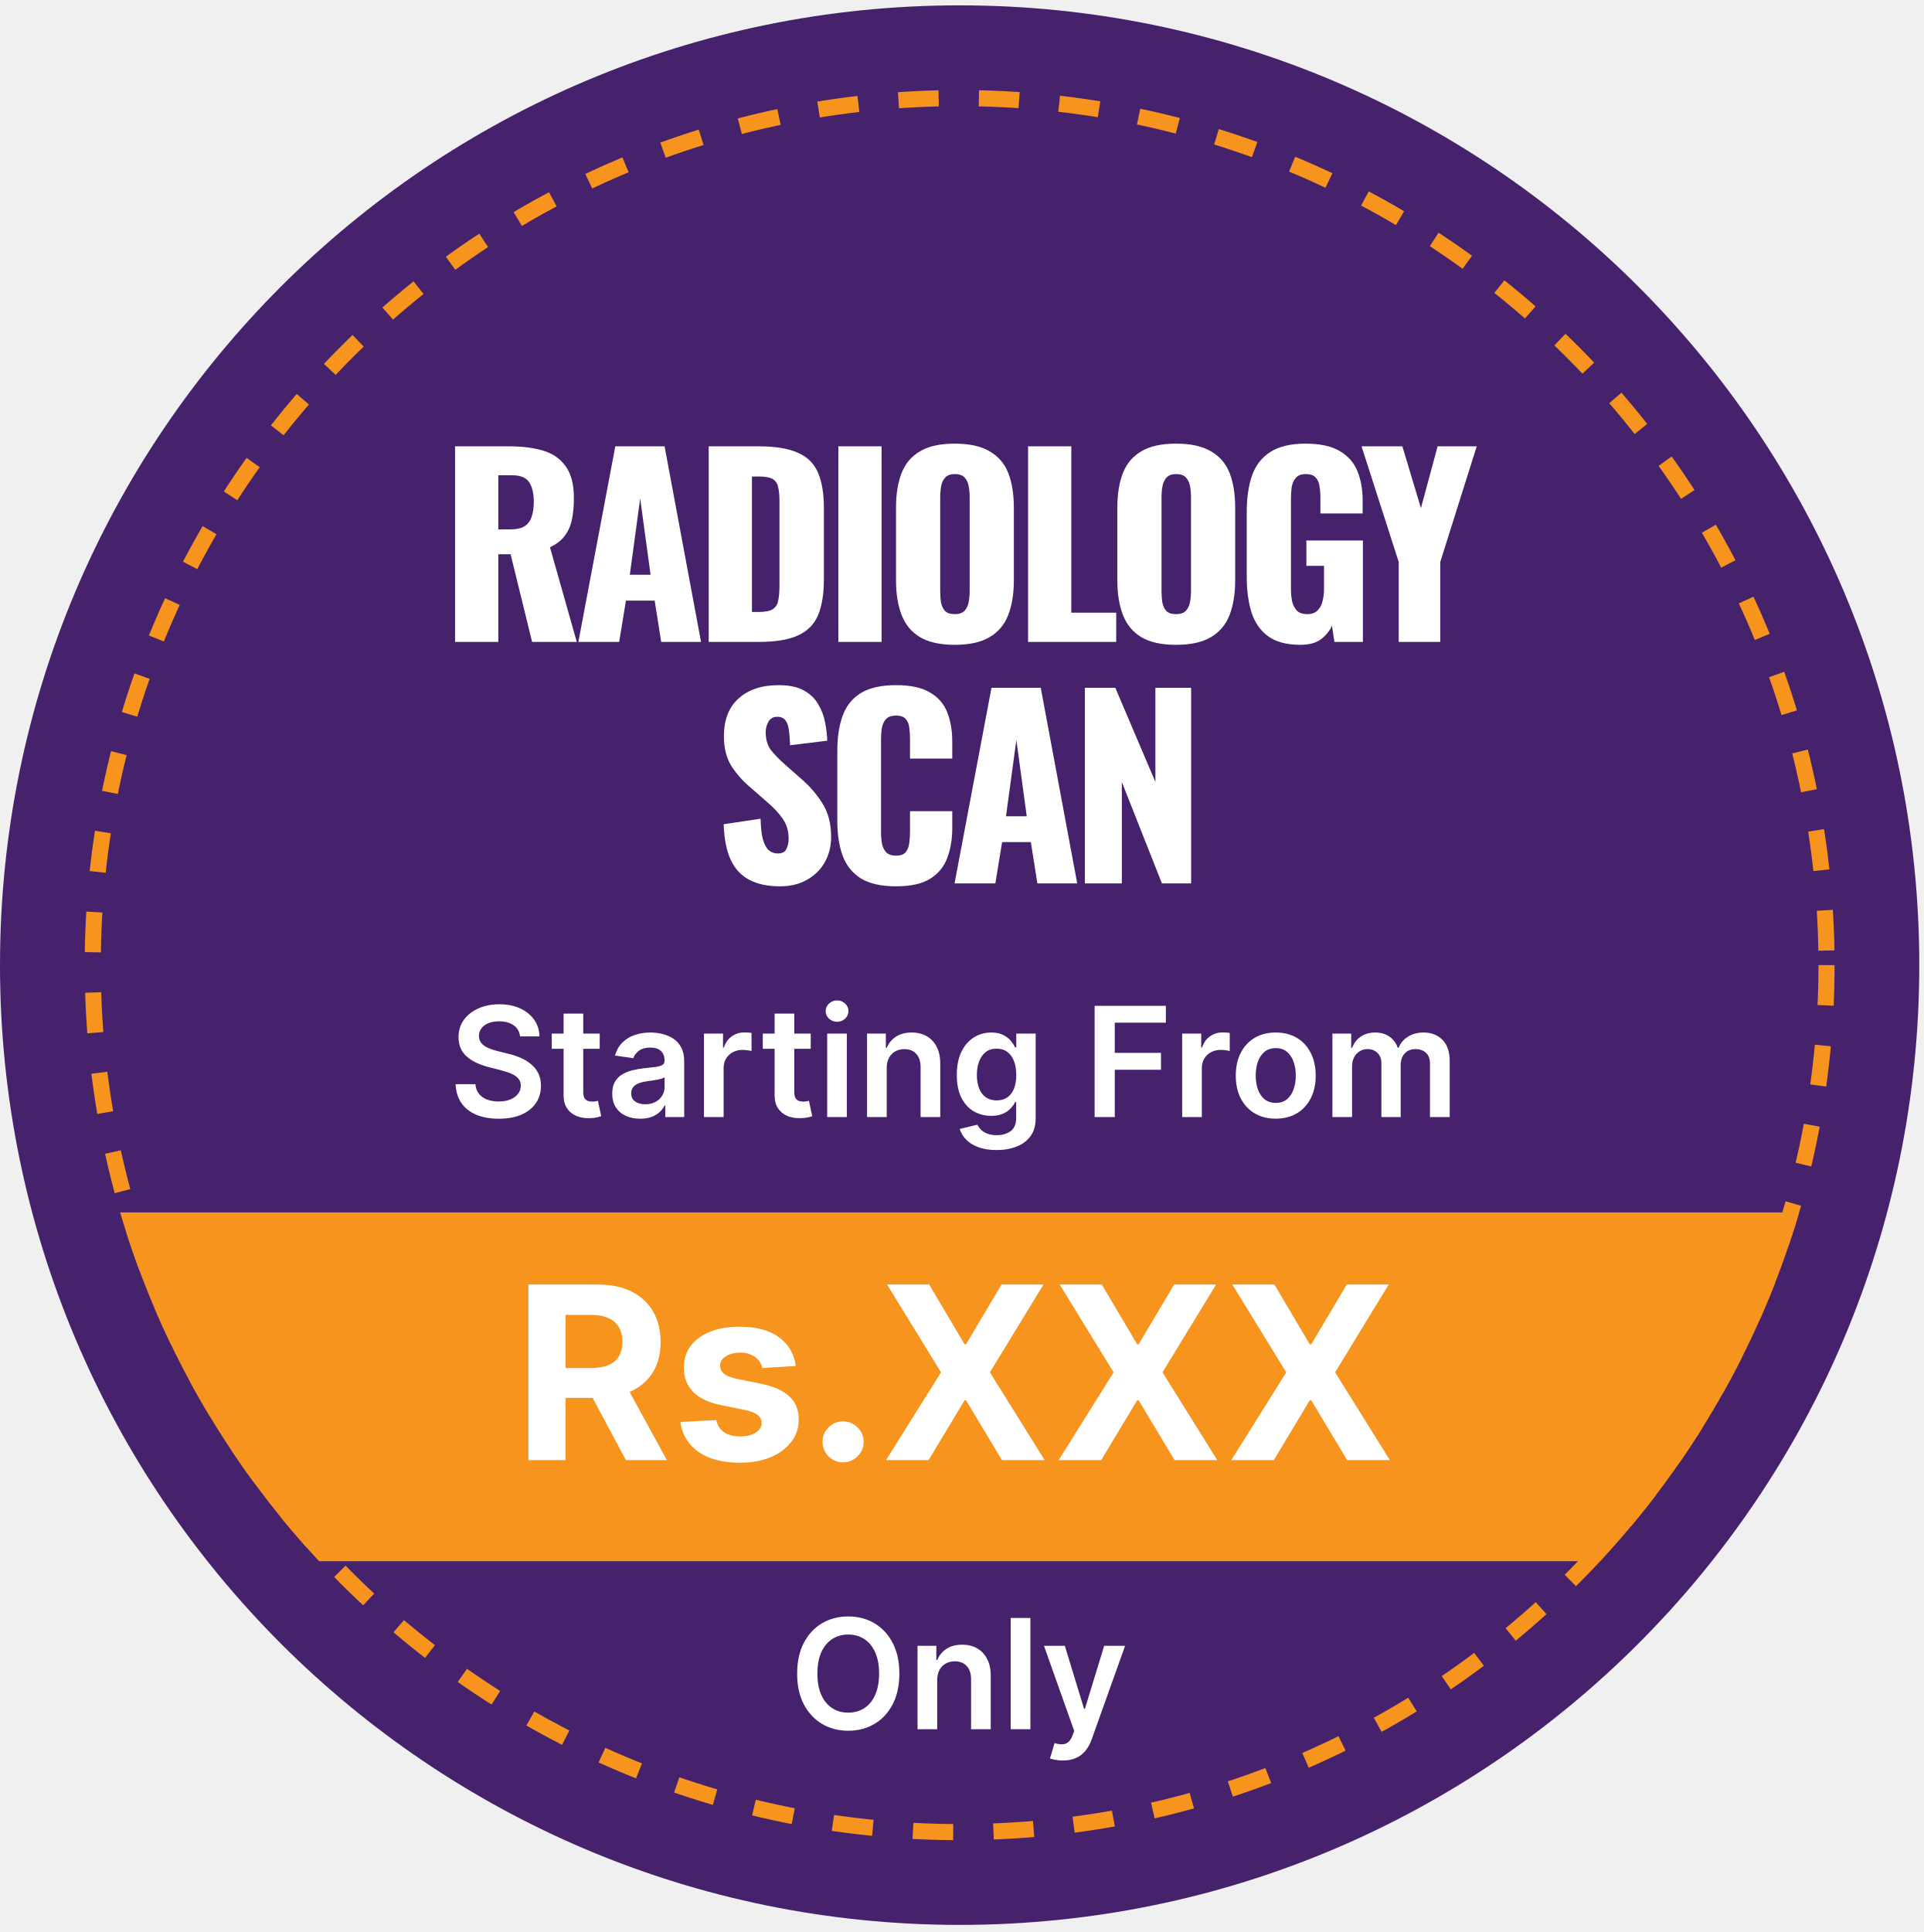
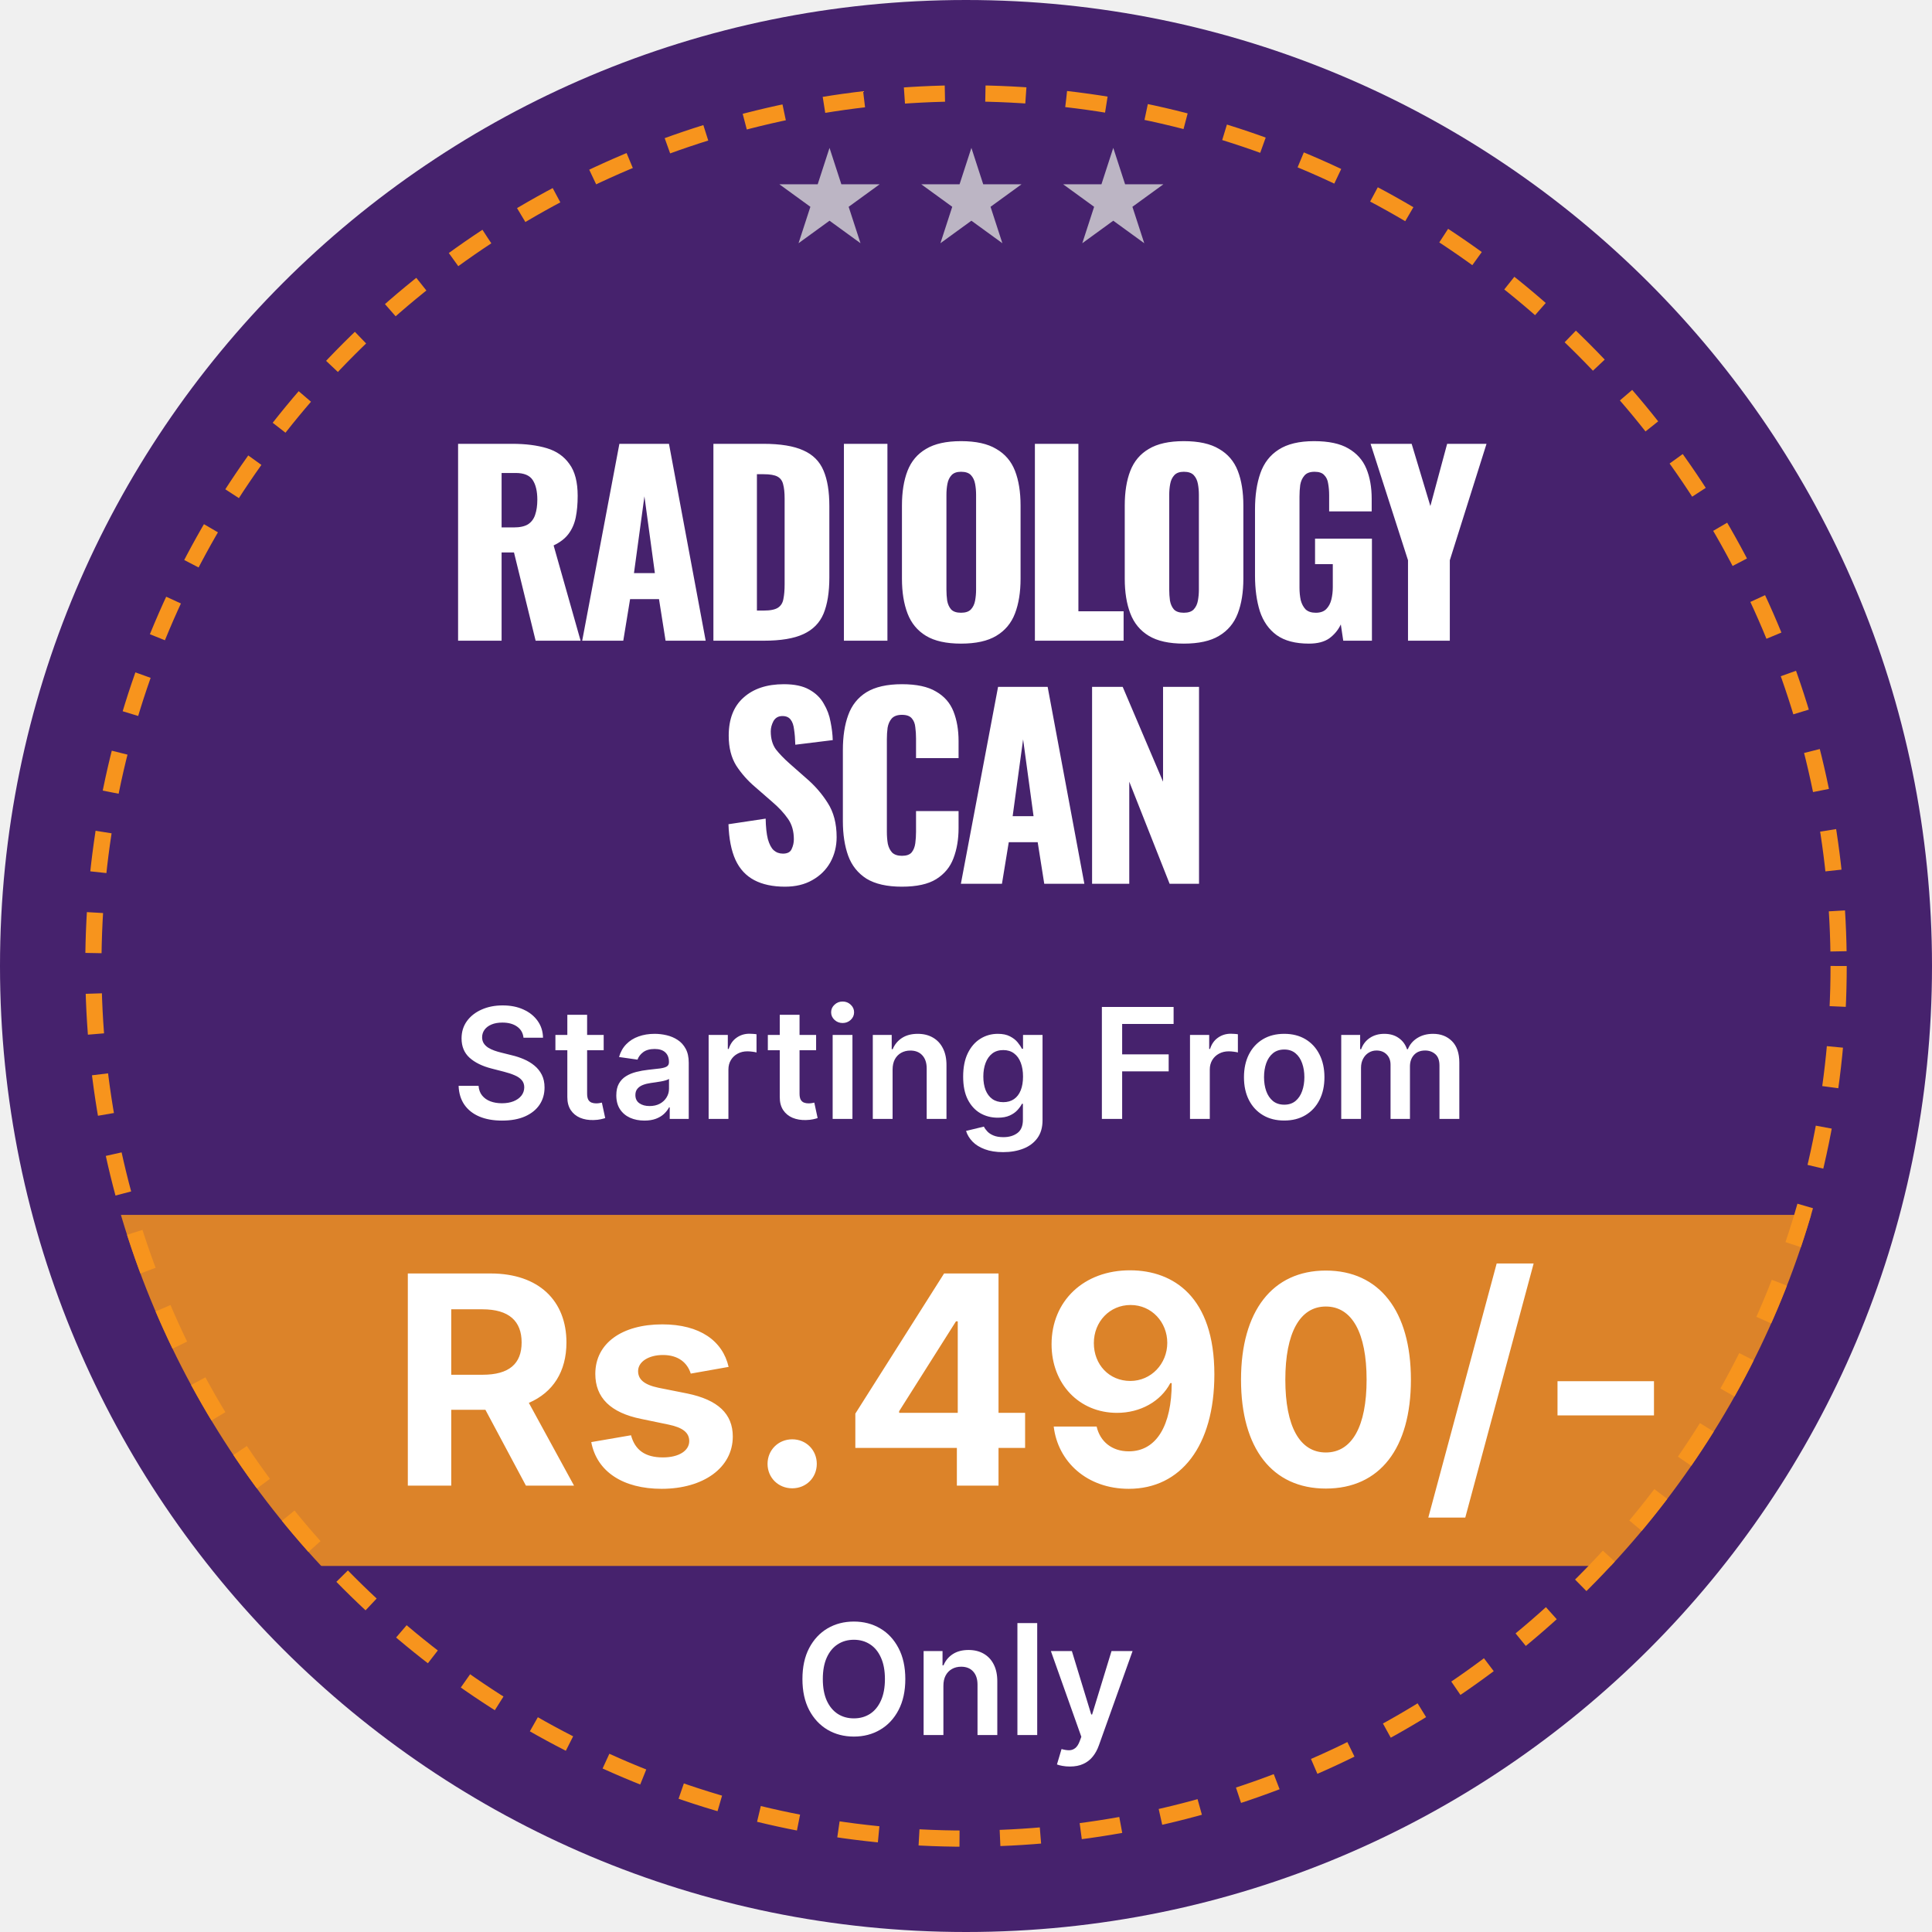
- <svg xmlns="http://www.w3.org/2000/svg" width="239" height="240" viewBox="0 0 239 240" fill="none">
-   <circle cx="119.227" cy="119.891" r="119.227" fill="#46226D" />
-   <circle cx="119.227" cy="119.89" r="107.703" fill="#46226D" stroke="#F7941D" stroke-width="2" stroke-dasharray="5 5" />
-   <path d="M56.539 79.741V55.441H63.229C64.869 55.441 66.289 55.621 67.489 55.981C68.689 56.341 69.619 56.991 70.279 57.931C70.959 58.851 71.299 60.161 71.299 61.861C71.299 62.861 71.219 63.751 71.059 64.531C70.899 65.311 70.599 65.991 70.159 66.571C69.739 67.131 69.129 67.601 68.329 67.981L71.659 79.741H66.109L63.439 68.851H61.909V79.741H56.539ZM61.909 65.761H63.409C64.169 65.761 64.759 65.631 65.179 65.371C65.599 65.091 65.889 64.701 66.049 64.201C66.229 63.681 66.319 63.061 66.319 62.341C66.319 61.301 66.129 60.491 65.749 59.911C65.369 59.331 64.669 59.041 63.649 59.041H61.909V65.761ZM71.857 79.741L76.447 55.441H82.567L87.097 79.741H82.147L81.337 74.611H77.767L76.927 79.741H71.857ZM78.247 71.401H80.827L79.537 61.921L78.247 71.401ZM88.051 79.741V55.441H94.201C96.321 55.441 97.971 55.711 99.151 56.251C100.331 56.771 101.161 57.601 101.641 58.741C102.121 59.861 102.361 61.321 102.361 63.121V71.941C102.361 73.761 102.121 75.251 101.641 76.411C101.161 77.551 100.331 78.391 99.151 78.931C97.991 79.471 96.361 79.741 94.261 79.741H88.051ZM93.421 76.021H94.261C95.081 76.021 95.671 75.901 96.031 75.661C96.391 75.421 96.611 75.061 96.691 74.581C96.791 74.101 96.841 73.501 96.841 72.781V62.191C96.841 61.471 96.781 60.891 96.661 60.451C96.561 60.011 96.331 59.691 95.971 59.491C95.611 59.291 95.031 59.191 94.231 59.191H93.421V76.021ZM104.159 79.741V55.441H109.529V79.741H104.159ZM118.612 80.101C116.792 80.101 115.352 79.781 114.292 79.141C113.232 78.501 112.472 77.581 112.012 76.381C111.552 75.181 111.322 73.751 111.322 72.091V63.061C111.322 61.381 111.552 59.951 112.012 58.771C112.472 57.591 113.232 56.691 114.292 56.071C115.352 55.431 116.792 55.111 118.612 55.111C120.452 55.111 121.902 55.431 122.962 56.071C124.042 56.691 124.812 57.591 125.272 58.771C125.732 59.951 125.962 61.381 125.962 63.061V72.091C125.962 73.751 125.732 75.181 125.272 76.381C124.812 77.581 124.042 78.501 122.962 79.141C121.902 79.781 120.452 80.101 118.612 80.101ZM118.612 76.291C119.172 76.291 119.582 76.151 119.842 75.871C120.102 75.591 120.272 75.231 120.352 74.791C120.432 74.351 120.472 73.901 120.472 73.441V61.741C120.472 61.261 120.432 60.811 120.352 60.391C120.272 59.951 120.102 59.591 119.842 59.311C119.582 59.031 119.172 58.891 118.612 58.891C118.092 58.891 117.702 59.031 117.442 59.311C117.182 59.591 117.012 59.951 116.932 60.391C116.852 60.811 116.812 61.261 116.812 61.741V73.441C116.812 73.901 116.842 74.351 116.902 74.791C116.982 75.231 117.142 75.591 117.382 75.871C117.642 76.151 118.052 76.291 118.612 76.291ZM127.73 79.741V55.441H133.1V76.111H138.68V79.741H127.73ZM146.11 80.101C144.29 80.101 142.85 79.781 141.79 79.141C140.73 78.501 139.97 77.581 139.51 76.381C139.05 75.181 138.82 73.751 138.82 72.091V63.061C138.82 61.381 139.05 59.951 139.51 58.771C139.97 57.591 140.73 56.691 141.79 56.071C142.85 55.431 144.29 55.111 146.11 55.111C147.95 55.111 149.4 55.431 150.46 56.071C151.54 56.691 152.31 57.591 152.77 58.771C153.23 59.951 153.46 61.381 153.46 63.061V72.091C153.46 73.751 153.23 75.181 152.77 76.381C152.31 77.581 151.54 78.501 150.46 79.141C149.4 79.781 147.95 80.101 146.11 80.101ZM146.11 76.291C146.67 76.291 147.08 76.151 147.34 75.871C147.6 75.591 147.77 75.231 147.85 74.791C147.93 74.351 147.97 73.901 147.97 73.441V61.741C147.97 61.261 147.93 60.811 147.85 60.391C147.77 59.951 147.6 59.591 147.34 59.311C147.08 59.031 146.67 58.891 146.11 58.891C145.59 58.891 145.2 59.031 144.94 59.311C144.68 59.591 144.51 59.951 144.43 60.391C144.35 60.811 144.31 61.261 144.31 61.741V73.441C144.31 73.901 144.34 74.351 144.4 74.791C144.48 75.231 144.64 75.591 144.88 75.871C145.14 76.151 145.55 76.291 146.11 76.291ZM161.558 80.101C159.878 80.101 158.548 79.751 157.568 79.051C156.608 78.351 155.918 77.371 155.498 76.111C155.098 74.831 154.898 73.361 154.898 71.701V63.541C154.898 61.821 155.118 60.331 155.558 59.071C155.998 57.811 156.748 56.841 157.808 56.161C158.888 55.461 160.348 55.111 162.188 55.111C163.988 55.111 165.398 55.411 166.418 56.011C167.458 56.611 168.198 57.441 168.638 58.501C169.078 59.561 169.298 60.801 169.298 62.221V63.781H164.048V61.801C164.048 61.281 164.008 60.801 163.928 60.361C163.868 59.921 163.708 59.571 163.448 59.311C163.208 59.031 162.808 58.891 162.248 58.891C161.668 58.891 161.248 59.051 160.988 59.371C160.728 59.671 160.558 60.051 160.478 60.511C160.418 60.971 160.388 61.451 160.388 61.951V73.201C160.388 73.741 160.438 74.251 160.538 74.731C160.658 75.191 160.858 75.571 161.138 75.871C161.438 76.151 161.858 76.291 162.398 76.291C162.958 76.291 163.388 76.141 163.688 75.841C163.988 75.541 164.198 75.151 164.318 74.671C164.438 74.191 164.498 73.681 164.498 73.141V70.291H162.308V67.141H169.328V79.741H165.788L165.488 77.731C165.168 78.411 164.698 78.981 164.078 79.441C163.458 79.881 162.618 80.101 161.558 80.101ZM173.78 79.741V69.811L169.16 55.441H174.23L176.54 63.121L178.61 55.441H183.47L178.94 69.811V79.741H173.78ZM96.9 110.101C95.38 110.101 94.11 109.831 93.09 109.291C92.07 108.751 91.3 107.921 90.78 106.801C90.26 105.661 89.97 104.191 89.91 102.391L94.5 101.701C94.52 102.741 94.61 103.581 94.77 104.221C94.95 104.861 95.19 105.321 95.49 105.601C95.81 105.881 96.19 106.021 96.63 106.021C97.19 106.021 97.55 105.831 97.71 105.451C97.89 105.071 97.98 104.671 97.98 104.251C97.98 103.251 97.74 102.411 97.26 101.731C96.78 101.031 96.13 100.331 95.31 99.631L93.21 97.801C92.29 97.021 91.51 96.141 90.87 95.161C90.25 94.161 89.94 92.931 89.94 91.471C89.94 89.411 90.55 87.841 91.77 86.761C92.99 85.661 94.65 85.111 96.75 85.111C98.05 85.111 99.09 85.331 99.87 85.771C100.67 86.211 101.27 86.791 101.67 87.511C102.09 88.211 102.37 88.961 102.51 89.761C102.67 90.541 102.76 91.291 102.78 92.011L98.16 92.581C98.14 91.861 98.09 91.241 98.01 90.721C97.95 90.181 97.81 89.771 97.59 89.491C97.37 89.191 97.03 89.041 96.57 89.041C96.07 89.041 95.7 89.251 95.46 89.671C95.24 90.091 95.13 90.511 95.13 90.931C95.13 91.831 95.34 92.571 95.76 93.151C96.2 93.711 96.77 94.301 97.47 94.921L99.48 96.691C100.54 97.591 101.43 98.611 102.15 99.751C102.89 100.891 103.26 102.301 103.26 103.981C103.26 105.121 103 106.161 102.48 107.101C101.96 108.021 101.22 108.751 100.26 109.291C99.32 109.831 98.2 110.101 96.9 110.101ZM111.32 110.101C109.48 110.101 108.02 109.771 106.94 109.111C105.88 108.431 105.13 107.491 104.69 106.291C104.25 105.071 104.03 103.641 104.03 102.001V93.241C104.03 91.561 104.25 90.121 104.69 88.921C105.13 87.701 105.88 86.761 106.94 86.101C108.02 85.441 109.48 85.111 111.32 85.111C113.12 85.111 114.52 85.411 115.52 86.011C116.54 86.591 117.26 87.411 117.68 88.471C118.1 89.531 118.31 90.751 118.31 92.131V94.231H113.06V91.801C113.06 91.321 113.03 90.861 112.97 90.421C112.93 89.981 112.79 89.621 112.55 89.341C112.31 89.041 111.9 88.891 111.32 88.891C110.76 88.891 110.34 89.041 110.06 89.341C109.8 89.641 109.63 90.021 109.55 90.481C109.49 90.921 109.46 91.391 109.46 91.891V103.321C109.46 103.861 109.5 104.361 109.58 104.821C109.68 105.261 109.86 105.621 110.12 105.901C110.4 106.161 110.8 106.291 111.32 106.291C111.88 106.291 112.28 106.151 112.52 105.871C112.76 105.571 112.91 105.191 112.97 104.731C113.03 104.271 113.06 103.801 113.06 103.321V100.771H118.31V102.871C118.31 104.251 118.1 105.491 117.68 106.591C117.28 107.671 116.57 108.531 115.55 109.171C114.55 109.791 113.14 110.101 111.32 110.101ZM118.594 109.741L123.184 85.441H129.304L133.834 109.741H128.884L128.074 104.611H124.504L123.664 109.741H118.594ZM124.984 101.401H127.564L126.274 91.921L124.984 101.401ZM134.788 109.741V85.441H138.568L143.548 97.141V85.441H147.988V109.741H144.358L139.378 97.141V109.741H134.788Z" fill="white" />
-   <path d="M64.612 128.742C64.549 128.153 64.284 127.694 63.816 127.366C63.353 127.037 62.75 126.873 62.008 126.873C61.486 126.873 61.038 126.952 60.665 127.109C60.292 127.267 60.006 127.48 59.808 127.75C59.61 128.02 59.509 128.328 59.505 128.675C59.505 128.963 59.57 129.212 59.7 129.424C59.835 129.635 60.017 129.815 60.247 129.963C60.476 130.107 60.73 130.229 61.009 130.328C61.288 130.427 61.569 130.51 61.853 130.577L63.148 130.901C63.67 131.023 64.171 131.187 64.653 131.394C65.138 131.601 65.573 131.862 65.955 132.176C66.342 132.491 66.648 132.871 66.873 133.317C67.097 133.762 67.21 134.284 67.21 134.882C67.21 135.692 67.003 136.405 66.589 137.021C66.175 137.633 65.577 138.112 64.794 138.458C64.016 138.8 63.074 138.971 61.967 138.971C60.892 138.971 59.959 138.804 59.167 138.472C58.38 138.139 57.764 137.653 57.319 137.014C56.878 136.375 56.639 135.597 56.603 134.68H59.066C59.102 135.161 59.25 135.561 59.511 135.881C59.772 136.2 60.112 136.438 60.53 136.596C60.953 136.753 61.425 136.832 61.947 136.832C62.491 136.832 62.968 136.751 63.377 136.589C63.791 136.423 64.115 136.193 64.349 135.901C64.583 135.604 64.702 135.258 64.707 134.862C64.702 134.502 64.596 134.205 64.389 133.971C64.183 133.733 63.892 133.535 63.519 133.377C63.15 133.216 62.718 133.072 62.224 132.946L60.652 132.541C59.514 132.248 58.614 131.805 57.953 131.212C57.296 130.613 56.968 129.819 56.968 128.83C56.968 128.016 57.188 127.303 57.629 126.691C58.074 126.079 58.679 125.605 59.444 125.267C60.209 124.926 61.074 124.755 62.041 124.755C63.022 124.755 63.881 124.926 64.619 125.267C65.361 125.605 65.944 126.075 66.366 126.678C66.789 127.276 67.007 127.964 67.021 128.742H64.612ZM74.509 128.398V130.287H68.551V128.398H74.509ZM70.022 125.915H72.464V135.645C72.464 135.973 72.514 136.225 72.613 136.4C72.716 136.571 72.851 136.688 73.017 136.751C73.184 136.814 73.368 136.846 73.571 136.846C73.724 136.846 73.863 136.834 73.989 136.812C74.12 136.789 74.218 136.769 74.286 136.751L74.698 138.661C74.567 138.705 74.38 138.755 74.138 138.809C73.899 138.863 73.607 138.894 73.26 138.903C72.649 138.921 72.098 138.829 71.607 138.627C71.117 138.42 70.728 138.1 70.44 137.669C70.157 137.237 70.017 136.697 70.022 136.049V125.915ZM79.534 138.971C78.877 138.971 78.285 138.854 77.759 138.62C77.237 138.382 76.823 138.031 76.517 137.567C76.216 137.104 76.066 136.533 76.066 135.854C76.066 135.269 76.173 134.785 76.389 134.403C76.605 134.021 76.9 133.715 77.273 133.485C77.647 133.256 78.067 133.083 78.535 132.966C79.007 132.844 79.495 132.757 79.999 132.703C80.606 132.64 81.099 132.584 81.477 132.534C81.855 132.48 82.129 132.399 82.3 132.291C82.475 132.179 82.563 132.006 82.563 131.772V131.731C82.563 131.223 82.412 130.829 82.111 130.55C81.809 130.272 81.376 130.132 80.809 130.132C80.21 130.132 79.736 130.263 79.385 130.523C79.039 130.784 78.805 131.092 78.683 131.448L76.403 131.124C76.583 130.494 76.88 129.968 77.293 129.545C77.707 129.118 78.213 128.798 78.812 128.587C79.41 128.371 80.071 128.263 80.795 128.263C81.294 128.263 81.792 128.322 82.286 128.439C82.781 128.556 83.233 128.749 83.642 129.019C84.052 129.284 84.38 129.646 84.628 130.105C84.879 130.564 85.005 131.137 85.005 131.826V138.762H82.657V137.338H82.576C82.428 137.626 82.219 137.896 81.949 138.148C81.684 138.395 81.349 138.595 80.944 138.748C80.543 138.897 80.073 138.971 79.534 138.971ZM80.168 137.176C80.658 137.176 81.083 137.079 81.443 136.886C81.803 136.688 82.079 136.427 82.273 136.103C82.471 135.779 82.57 135.426 82.57 135.044V133.823C82.493 133.886 82.363 133.944 82.178 133.998C81.999 134.052 81.796 134.099 81.571 134.14C81.346 134.18 81.124 134.216 80.903 134.248C80.683 134.279 80.492 134.306 80.33 134.329C79.965 134.378 79.639 134.459 79.351 134.572C79.064 134.684 78.836 134.842 78.67 135.044C78.503 135.242 78.42 135.498 78.42 135.813C78.42 136.263 78.584 136.603 78.913 136.832C79.241 137.061 79.659 137.176 80.168 137.176ZM87.461 138.762V128.398H89.83V130.125H89.938C90.126 129.527 90.45 129.066 90.909 128.742C91.373 128.414 91.901 128.25 92.495 128.25C92.63 128.25 92.78 128.256 92.947 128.27C93.118 128.279 93.26 128.295 93.372 128.317V130.564C93.269 130.528 93.104 130.496 92.879 130.469C92.659 130.438 92.445 130.422 92.238 130.422C91.793 130.422 91.393 130.519 91.037 130.712C90.687 130.901 90.41 131.164 90.207 131.502C90.005 131.839 89.904 132.228 89.904 132.669V138.762H87.461ZM100.726 128.398V130.287H94.769V128.398H100.726ZM96.24 125.915H98.682V135.645C98.682 135.973 98.731 136.225 98.83 136.4C98.934 136.571 99.069 136.688 99.235 136.751C99.402 136.814 99.586 136.846 99.788 136.846C99.941 136.846 100.081 136.834 100.207 136.812C100.337 136.789 100.436 136.769 100.504 136.751L100.915 138.661C100.785 138.705 100.598 138.755 100.355 138.809C100.117 138.863 99.825 138.894 99.478 138.903C98.866 138.921 98.315 138.829 97.825 138.627C97.335 138.42 96.946 138.1 96.658 137.669C96.374 137.237 96.235 136.697 96.24 136.049V125.915ZM102.769 138.762V128.398H105.212V138.762H102.769ZM103.997 126.927C103.61 126.927 103.277 126.799 102.998 126.543C102.72 126.282 102.58 125.969 102.58 125.605C102.58 125.236 102.72 124.923 102.998 124.667C103.277 124.406 103.61 124.276 103.997 124.276C104.388 124.276 104.721 124.406 104.996 124.667C105.274 124.923 105.414 125.236 105.414 125.605C105.414 125.969 105.274 126.282 104.996 126.543C104.721 126.799 104.388 126.927 103.997 126.927ZM110.166 132.689V138.762H107.723V128.398H110.058V130.159H110.179C110.417 129.579 110.798 129.118 111.319 128.776C111.846 128.434 112.496 128.263 113.269 128.263C113.984 128.263 114.607 128.416 115.138 128.722C115.674 129.028 116.087 129.471 116.38 130.051C116.677 130.631 116.823 131.335 116.818 132.163V138.762H114.376V132.541C114.376 131.848 114.196 131.306 113.836 130.915C113.481 130.523 112.988 130.328 112.358 130.328C111.931 130.328 111.551 130.422 111.218 130.611C110.89 130.796 110.631 131.063 110.442 131.414C110.258 131.765 110.166 132.19 110.166 132.689ZM123.808 142.864C122.931 142.864 122.178 142.745 121.548 142.506C120.918 142.272 120.412 141.958 120.03 141.562C119.648 141.166 119.382 140.727 119.234 140.246L121.433 139.713C121.532 139.915 121.676 140.116 121.865 140.314C122.054 140.516 122.308 140.682 122.628 140.813C122.951 140.948 123.359 141.015 123.849 141.015C124.542 141.015 125.115 140.847 125.569 140.509C126.024 140.176 126.251 139.628 126.251 138.863V136.9H126.129C126.003 137.151 125.819 137.41 125.576 137.675C125.338 137.941 125.021 138.163 124.625 138.343C124.233 138.523 123.741 138.613 123.147 138.613C122.351 138.613 121.629 138.427 120.981 138.053C120.338 137.675 119.825 137.113 119.443 136.366C119.065 135.615 118.876 134.675 118.876 133.546C118.876 132.408 119.065 131.448 119.443 130.665C119.825 129.878 120.34 129.282 120.988 128.877C121.636 128.468 122.358 128.263 123.154 128.263C123.761 128.263 124.26 128.367 124.652 128.574C125.048 128.776 125.362 129.021 125.596 129.309C125.83 129.592 126.008 129.86 126.129 130.112H126.264V128.398H128.673V138.93C128.673 139.817 128.462 140.55 128.039 141.13C127.616 141.71 127.038 142.144 126.305 142.432C125.572 142.72 124.739 142.864 123.808 142.864ZM123.829 136.697C124.346 136.697 124.787 136.571 125.151 136.319C125.515 136.067 125.792 135.705 125.981 135.233C126.17 134.761 126.264 134.194 126.264 133.533C126.264 132.88 126.17 132.309 125.981 131.819C125.797 131.329 125.522 130.949 125.158 130.679C124.798 130.404 124.355 130.267 123.829 130.267C123.284 130.267 122.83 130.409 122.466 130.692C122.101 130.975 121.827 131.365 121.643 131.859C121.458 132.35 121.366 132.907 121.366 133.533C121.366 134.167 121.458 134.722 121.643 135.199C121.831 135.672 122.108 136.04 122.472 136.306C122.841 136.567 123.293 136.697 123.829 136.697ZM135.997 138.762V124.944H144.849V127.042H138.5V130.793H144.242V132.892H138.5V138.762H135.997ZM146.874 138.762V128.398H149.242V130.125H149.35C149.539 129.527 149.863 129.066 150.321 128.742C150.785 128.414 151.313 128.25 151.907 128.25C152.042 128.25 152.193 128.256 152.359 128.27C152.53 128.279 152.672 128.295 152.784 128.317V130.564C152.681 130.528 152.516 130.496 152.291 130.469C152.071 130.438 151.857 130.422 151.651 130.422C151.205 130.422 150.805 130.519 150.45 130.712C150.099 130.901 149.822 131.164 149.62 131.502C149.417 131.839 149.316 132.228 149.316 132.669V138.762H146.874ZM158.501 138.964C157.488 138.964 156.611 138.741 155.869 138.296C155.127 137.851 154.551 137.228 154.142 136.427C153.737 135.627 153.535 134.691 153.535 133.62C153.535 132.55 153.737 131.612 154.142 130.807C154.551 130.002 155.127 129.376 155.869 128.931C156.611 128.486 157.488 128.263 158.501 128.263C159.513 128.263 160.39 128.486 161.132 128.931C161.874 129.376 162.448 130.002 162.852 130.807C163.262 131.612 163.466 132.55 163.466 133.62C163.466 134.691 163.262 135.627 162.852 136.427C162.448 137.228 161.874 137.851 161.132 138.296C160.39 138.741 159.513 138.964 158.501 138.964ZM158.514 137.007C159.063 137.007 159.522 136.857 159.89 136.555C160.259 136.25 160.534 135.84 160.714 135.327C160.898 134.815 160.99 134.243 160.99 133.614C160.99 132.979 160.898 132.406 160.714 131.893C160.534 131.376 160.259 130.964 159.89 130.658C159.522 130.353 159.063 130.2 158.514 130.2C157.952 130.2 157.484 130.353 157.111 130.658C156.742 130.964 156.465 131.376 156.281 131.893C156.101 132.406 156.011 132.979 156.011 133.614C156.011 134.243 156.101 134.815 156.281 135.327C156.465 135.84 156.742 136.25 157.111 136.555C157.484 136.857 157.952 137.007 158.514 137.007ZM165.54 138.762V128.398H167.874V130.159H167.996C168.211 129.565 168.569 129.102 169.068 128.769C169.568 128.432 170.164 128.263 170.856 128.263C171.558 128.263 172.15 128.434 172.631 128.776C173.117 129.113 173.458 129.574 173.656 130.159H173.764C173.994 129.583 174.381 129.125 174.925 128.783C175.474 128.436 176.124 128.263 176.875 128.263C177.828 128.263 178.607 128.565 179.209 129.167C179.812 129.77 180.113 130.649 180.113 131.805V138.762H177.664V132.183C177.664 131.54 177.493 131.07 177.151 130.773C176.81 130.472 176.391 130.321 175.896 130.321C175.307 130.321 174.846 130.505 174.513 130.874C174.185 131.239 174.021 131.713 174.021 132.298V138.762H171.625V132.082C171.625 131.547 171.464 131.119 171.14 130.8C170.82 130.481 170.402 130.321 169.885 130.321C169.534 130.321 169.214 130.411 168.927 130.591C168.639 130.766 168.409 131.016 168.238 131.34C168.067 131.659 167.982 132.033 167.982 132.46V138.762H165.54Z" fill="white" />
-   <path d="M111.736 207.9C111.736 209.388 111.458 210.664 110.9 211.725C110.347 212.782 109.591 213.592 108.633 214.154C107.679 214.716 106.597 214.998 105.387 214.998C104.177 214.998 103.093 214.716 102.135 214.154C101.182 213.587 100.426 212.775 99.868 211.718C99.315 210.657 99.038 209.384 99.038 207.9C99.038 206.411 99.315 205.138 99.868 204.081C100.426 203.019 101.182 202.207 102.135 201.645C103.093 201.083 104.177 200.801 105.387 200.801C106.597 200.801 107.679 201.083 108.633 201.645C109.591 202.207 110.347 203.019 110.9 204.081C111.458 205.138 111.736 206.411 111.736 207.9ZM109.22 207.9C109.22 206.851 109.056 205.968 108.727 205.248C108.403 204.524 107.954 203.977 107.378 203.608C106.802 203.235 106.139 203.048 105.387 203.048C104.636 203.048 103.973 203.235 103.397 203.608C102.821 203.977 102.369 204.524 102.041 205.248C101.717 205.968 101.555 206.851 101.555 207.9C101.555 208.948 101.717 209.834 102.041 210.558C102.369 211.278 102.821 211.824 103.397 212.197C103.973 212.566 104.636 212.751 105.387 212.751C106.139 212.751 106.802 212.566 107.378 212.197C107.954 211.824 108.403 211.278 108.727 210.558C109.056 209.834 109.22 208.948 109.22 207.9ZM116.438 208.736V214.809H113.995V204.445H116.33V206.206H116.451C116.689 205.626 117.07 205.165 117.591 204.823C118.118 204.481 118.768 204.31 119.541 204.31C120.256 204.31 120.879 204.463 121.41 204.769C121.946 205.075 122.359 205.518 122.652 206.098C122.949 206.678 123.095 207.382 123.09 208.21V214.809H120.648V208.588C120.648 207.895 120.468 207.353 120.108 206.962C119.753 206.57 119.26 206.375 118.63 206.375C118.203 206.375 117.823 206.469 117.49 206.658C117.162 206.842 116.903 207.11 116.714 207.461C116.53 207.812 116.438 208.237 116.438 208.736ZM128.016 200.99V214.809H125.573V200.99H128.016ZM132.045 218.695C131.713 218.695 131.404 218.668 131.121 218.614C130.842 218.565 130.62 218.506 130.453 218.439L131.02 216.536C131.375 216.639 131.692 216.689 131.971 216.684C132.25 216.68 132.495 216.592 132.707 216.421C132.923 216.255 133.105 215.976 133.253 215.585L133.462 215.025L129.704 204.445H132.295L134.684 212.272H134.792L137.187 204.445H139.784L135.635 216.064C135.442 216.612 135.185 217.082 134.866 217.474C134.546 217.87 134.155 218.171 133.692 218.378C133.233 218.589 132.684 218.695 132.045 218.695Z" fill="white" />
-   <mask id="mask0_193_42518" style="mask-type:alpha" maskUnits="userSpaceOnUse" x="10" y="150" width="218" height="44">
-     <rect x="10.524" y="150.609" width="217.406" height="43.329" fill="#D9D9D9" />
-   </mask>
-   <g mask="url(#mask0_193_42518)">
-     <circle cx="119.227" cy="119.89" r="108.703" fill="#F7941D" />
+ <svg xmlns="http://www.w3.org/2000/svg" id="Layer_1" data-name="Layer 1" viewBox="0 0 238.454 238.454">
+   <defs>
+     <style>
+       .cls-1 {
+         font-family: Inter-Bold, Inter;
+         font-size: 36px;
+         font-weight: 700;
+       }
+ 
+       .cls-1, .cls-2 {
+         fill: #fff;
+       }
+ 
+       .cls-3 {
+         fill: #f7941d;
+       }
+ 
+       .cls-4 {
+         mask: url(#mask);
+       }
+ 
+       .cls-5, .cls-6 {
+         fill: #46226d;
+       }
+ 
+       .cls-6 {
+         stroke: #f7941d;
+         stroke-dasharray: 5 5;
+         stroke-width: 2px;
+       }
+ 
+       .cls-7 {
+         isolation: isolate;
+         opacity: .8;
+       }
+ 
+       .cls-7, .cls-8 {
+         fill: #d9d9d9;
+       }
+     </style>
+     <mask id="mask" x="10.524" y="10.524" width="217.406" height="217.406" maskUnits="userSpaceOnUse">
+       <g id="mask0_295_514" data-name="mask0 295 514">
+         <rect class="cls-8" x="10.524" y="149.946" width="217.406" height="43.329" />
+       </g>
+     </mask>
+   </defs>
+   <circle class="cls-5" cx="119.227" cy="119.227" r="119.227" />
+   <circle class="cls-6" cx="119.227" cy="119.227" r="107.703" />
+   <path class="cls-2" d="M56.539,79.078v-24.3h6.69c1.64,0,3.06.18,4.26.54,1.2.36,2.13,1.01,2.79,1.95.68.92,1.02,2.23,1.02,3.93,0,1-.08,1.89-.24,2.67-.16.78-.46,1.46-.9,2.04-.42.56-1.03,1.03-1.83,1.41l3.33,11.76h-5.55l-2.67-10.89h-1.53v10.89h-5.37ZM61.909,65.097h1.5c.76,0,1.35-.13,1.77-.39.42-.28.71-.67.87-1.17.18-.52.27-1.14.27-1.86,0-1.04-.19-1.85-.57-2.43s-1.08-.87-2.1-.87h-1.74v6.72ZM71.857,79.078l4.59-24.3h6.12l4.53,24.3h-4.95l-.81-5.13h-3.57l-.84,5.13h-5.07ZM78.247,70.737h2.58l-1.29-9.48-1.29,9.48ZM88.051,79.078v-24.3h6.15c2.12,0,3.77.27,4.95.81,1.18.52,2.01,1.35,2.49,2.49.48,1.12.72,2.58.72,4.38v8.82c0,1.82-.24,3.31-.72,4.47-.48,1.14-1.31,1.98-2.49,2.52-1.16.54-2.79.81-4.89.81h-6.21ZM93.421,75.358h.84c.82,0,1.41-.12,1.77-.36s.58-.6.66-1.08c.1-.48.15-1.08.15-1.8v-10.59c0-.72-.06-1.3-.18-1.74-.1-.44-.33-.76-.69-.96s-.94-.3-1.74-.3h-.81v16.83ZM104.159,79.078v-24.3h5.37v24.3h-5.37ZM118.612,79.438c-1.82,0-3.26-.32-4.32-.96s-1.82-1.56-2.28-2.76-.69-2.63-.69-4.29v-9.03c0-1.68.23-3.11.69-4.29s1.22-2.08,2.28-2.7c1.06-.64,2.5-.96,4.32-.96,1.84,0,3.29.32,4.35.96,1.08.62,1.85,1.52,2.31,2.7.46,1.18.69,2.61.69,4.29v9.03c0,1.66-.23,3.09-.69,4.29-.46,1.2-1.23,2.12-2.31,2.76-1.06.64-2.51.96-4.35.96ZM118.612,75.627c.56,0,.97-.14,1.23-.42.26-.28.43-.64.51-1.08.08-.44.12-.89.12-1.35v-11.7c0-.48-.04-.93-.12-1.35-.08-.44-.25-.8-.51-1.08-.26-.28-.67-.42-1.23-.42-.52,0-.91.14-1.17.42-.26.28-.43.64-.51,1.08-.08.42-.12.87-.12,1.35v11.7c0,.46.03.91.09,1.35.08.44.24.8.48,1.08.26.28.67.42,1.23.42ZM127.73,79.078v-24.3h5.37v20.67h5.58v3.63h-10.95ZM146.11,79.438c-1.82,0-3.26-.32-4.32-.96s-1.82-1.56-2.28-2.76c-.46-1.2-.69-2.63-.69-4.29v-9.03c0-1.68.23-3.11.69-4.29.46-1.18,1.22-2.08,2.28-2.7,1.06-.64,2.5-.96,4.32-.96,1.84,0,3.29.32,4.35.96,1.08.62,1.85,1.52,2.31,2.7.46,1.18.69,2.61.69,4.29v9.03c0,1.66-.23,3.09-.69,4.29-.46,1.2-1.23,2.12-2.31,2.76-1.06.64-2.51.96-4.35.96ZM146.11,75.627c.56,0,.97-.14,1.23-.42.26-.28.43-.64.51-1.08.08-.44.12-.89.12-1.35v-11.7c0-.48-.04-.93-.12-1.35-.08-.44-.25-.8-.51-1.08-.26-.28-.67-.42-1.23-.42-.52,0-.91.14-1.17.42-.26.28-.43.64-.51,1.08-.08.42-.12.87-.12,1.35v11.7c0,.46.03.91.09,1.35.08.44.24.8.48,1.08.26.28.67.42,1.23.42ZM161.558,79.438c-1.68,0-3.01-.35-3.99-1.05-.96-.7-1.65-1.68-2.07-2.94-.4-1.28-.6-2.75-.6-4.41v-8.16c0-1.72.22-3.21.66-4.47.44-1.26,1.19-2.23,2.25-2.91,1.08-.7,2.54-1.05,4.38-1.05,1.8,0,3.21.3,4.23.9,1.04.6,1.78,1.43,2.22,2.49.44,1.06.66,2.3.66,3.72v1.56h-5.25v-1.98c0-.52-.04-1-.12-1.44-.06-.44-.22-.79-.48-1.05-.24-.28-.64-.42-1.2-.42-.58,0-1,.16-1.26.48-.26.3-.43.68-.51,1.14-.06.46-.09.94-.09,1.44v11.25c0,.54.05,1.05.15,1.53.12.46.32.84.6,1.14.3.28.72.42,1.26.42.56,0,.99-.15,1.29-.45.3-.3.51-.69.63-1.17.12-.48.18-.99.18-1.53v-2.85h-2.19v-3.15h7.02v12.6h-3.54l-.3-2.01c-.32.68-.79,1.25-1.41,1.71-.62.44-1.46.66-2.52.66ZM173.781,79.078v-9.93l-4.62-14.37h5.07l2.31,7.68,2.07-7.68h4.86l-4.53,14.37v9.93h-5.16ZM96.9,109.438c-1.52,0-2.79-.27-3.81-.81-1.02-.54-1.79-1.37-2.31-2.49-.52-1.14-.81-2.61-.87-4.41l4.59-.69c.02,1.04.11,1.88.27,2.52.18.64.42,1.1.72,1.38.32.28.7.42,1.14.42.56,0,.92-.19,1.08-.57.18-.38.27-.78.27-1.2,0-1-.24-1.84-.72-2.52-.48-.7-1.13-1.4-1.95-2.1l-2.1-1.83c-.92-.78-1.7-1.66-2.34-2.64-.62-1-.93-2.23-.93-3.69,0-2.06.61-3.63,1.83-4.71,1.22-1.1,2.88-1.651,4.98-1.651,1.3,0,2.34.22,3.12.66.8.44,1.4,1.02,1.8,1.74.42.7.7,1.45.84,2.25.16.78.25,1.53.27,2.25l-4.62.57c-.02-.72-.07-1.34-.15-1.86-.06-.54-.2-.95-.42-1.23-.22-.3-.56-.45-1.02-.45-.5,0-.87.21-1.11.63-.22.42-.33.84-.33,1.26,0,.9.21,1.64.63,2.22.44.56,1.01,1.15,1.71,1.77l2.01,1.77c1.06.9,1.95,1.92,2.67,3.06.74,1.14,1.11,2.55,1.11,4.23,0,1.14-.26,2.18-.78,3.12-.52.92-1.26,1.65-2.22,2.19-.94.54-2.06.81-3.36.81ZM111.32,109.438c-1.84,0-3.3-.33-4.38-.99-1.06-.68-1.81-1.62-2.25-2.82-.44-1.22-.66-2.65-.66-4.29v-8.76c0-1.68.22-3.12.66-4.32.44-1.22,1.19-2.16,2.25-2.82,1.08-.66,2.54-.991,4.38-.991,1.8,0,3.2.3,4.2.9,1.02.58,1.74,1.4,2.16,2.46s.63,2.28.63,3.66v2.1h-5.25v-2.43c0-.48-.03-.94-.09-1.38-.04-.44-.18-.8-.42-1.08-.24-.3-.65-.45-1.23-.45-.56,0-.98.15-1.26.45-.26.3-.43.68-.51,1.14-.06.44-.09.91-.09,1.41v11.43c0,.54.04,1.04.12,1.5.1.44.28.8.54,1.08.28.26.68.39,1.2.39.56,0,.96-.14,1.2-.42.24-.3.39-.68.45-1.14.06-.46.09-.93.09-1.41v-2.55h5.25v2.1c0,1.38-.21,2.62-.63,3.72-.4,1.08-1.11,1.94-2.13,2.58-1,.62-2.41.93-4.23.93ZM118.595,109.078l4.59-24.3h6.12l4.53,24.3h-4.95l-.81-5.13h-3.57l-.84,5.13h-5.07ZM124.985,100.738h2.58l-1.29-9.48-1.29,9.48ZM134.788,109.078v-24.3h3.78l4.98,11.7v-11.7h4.44v24.3h-3.63l-4.98-12.6v12.6h-4.59Z" />
+   <path class="cls-2" d="M64.612,128.078c-.063-.589-.328-1.048-.796-1.376-.463-.328-1.066-.492-1.808-.492-.522,0-.969.078-1.343.236-.373.157-.659.371-.857.641-.198.27-.299.578-.304.924,0,.288.065.538.196.749.135.211.317.391.546.54.229.144.484.265.762.364.279.099.56.182.843.25l1.296.324c.522.121,1.023.285,1.505.492.486.207.92.468,1.302.783.387.315.693.695.918,1.14.225.445.337.967.337,1.565,0,.81-.207,1.523-.621,2.139-.414.612-1.012,1.091-1.795,1.437-.778.342-1.72.513-2.827.513-1.075,0-2.009-.166-2.8-.499-.787-.333-1.403-.819-1.849-1.457-.441-.639-.679-1.417-.715-2.335h2.463c.036.481.184.882.445,1.201.261.319.601.558,1.019.715.423.158.895.236,1.417.236.544,0,1.021-.081,1.43-.243.414-.166.738-.395.972-.688.234-.297.353-.643.358-1.039-.004-.36-.11-.657-.317-.89-.207-.239-.497-.437-.87-.594-.369-.162-.801-.306-1.296-.432l-1.572-.405c-1.138-.292-2.038-.735-2.699-1.329-.657-.598-.985-1.392-.985-2.382,0-.814.22-1.527.661-2.139.445-.611,1.05-1.086,1.815-1.423.765-.342,1.631-.513,2.598-.513.981,0,1.84.171,2.577.513.742.337,1.325.807,1.748,1.41.423.598.641,1.286.654,2.064h-2.409ZM74.509,127.734v1.89h-5.958v-1.89h5.958ZM70.022,125.251h2.442v9.73c0,.328.05.58.148.756.103.17.238.287.405.35.166.063.351.095.553.095.153,0,.292-.011.418-.034.13-.022.229-.043.297-.061l.412,1.91c-.131.045-.317.094-.56.148-.238.054-.531.086-.877.095-.612.018-1.163-.074-1.653-.277-.49-.207-.879-.526-1.167-.958-.283-.432-.423-.972-.418-1.619v-10.135ZM79.534,138.307c-.657,0-1.248-.117-1.774-.351-.522-.238-.936-.589-1.242-1.052-.301-.464-.452-1.035-.452-1.714,0-.585.108-1.068.324-1.451.216-.382.51-.688.884-.917.373-.23.794-.403,1.262-.52.472-.121.96-.209,1.464-.263.607-.063,1.1-.119,1.478-.169.378-.054.652-.135.823-.242.175-.113.263-.286.263-.52v-.041c0-.508-.151-.901-.452-1.18-.301-.279-.735-.419-1.302-.419-.598,0-1.073.131-1.424.392-.346.261-.58.569-.702.924l-2.28-.324c.18-.629.477-1.156.891-1.579.414-.427.92-.746,1.518-.958.598-.216,1.26-.324,1.984-.324.499,0,.996.059,1.491.176.495.117.947.31,1.356.58.409.266.738.628.985,1.086.252.459.378,1.033.378,1.721v6.936h-2.348v-1.424h-.081c-.148.288-.358.558-.627.81-.265.247-.601.448-1.005.601-.4.148-.87.222-1.41.222ZM80.168,136.512c.49,0,.915-.096,1.275-.29.36-.198.636-.458.83-.782.198-.324.297-.677.297-1.06v-1.221c-.076.063-.207.122-.391.176-.18.054-.382.101-.607.141-.225.041-.448.077-.668.108-.221.032-.412.059-.574.081-.364.05-.69.131-.978.243-.288.112-.515.27-.681.472-.166.198-.25.455-.25.77,0,.449.164.789.492,1.018.328.23.747.344,1.255.344ZM87.462,138.098v-10.364h2.368v1.728h.108c.189-.599.513-1.06.971-1.384.464-.328.992-.492,1.586-.492.135,0,.286.007.452.02.171.009.313.025.425.047v2.247c-.103-.036-.268-.067-.492-.094-.221-.032-.435-.047-.641-.047-.446,0-.846.096-1.201.29-.351.189-.628.452-.83.789-.203.337-.304.727-.304,1.167v6.093h-2.442ZM100.727,127.734v1.89h-5.958v-1.89h5.958ZM96.24,125.251h2.442v9.73c0,.328.05.58.149.756.103.17.238.287.404.35.167.063.351.095.554.095.153,0,.292-.011.418-.034.13-.022.229-.043.297-.061l.411,1.91c-.13.045-.317.094-.56.148-.238.054-.53.086-.877.095-.611.018-1.162-.074-1.653-.277-.49-.207-.879-.526-1.167-.958-.283-.432-.423-.972-.418-1.619v-10.135ZM102.769,138.098v-10.364h2.443v10.364h-2.443ZM103.997,126.264c-.387,0-.72-.129-.998-.385-.279-.261-.419-.574-.419-.938,0-.369.14-.681.419-.938.278-.261.611-.391.998-.391.392,0,.724.13.999.391.279.257.418.569.418.938,0,.364-.139.677-.418.938-.275.256-.607.385-.999.385ZM110.166,132.026v6.072h-2.443v-10.364h2.335v1.761h.121c.239-.58.619-1.041,1.141-1.383.526-.342,1.176-.513,1.949-.513.716,0,1.339.153,1.869.459.536.306.95.749,1.242,1.329.297.581.443,1.285.438,2.112v6.599h-2.442v-6.221c0-.693-.18-1.235-.54-1.626-.355-.391-.848-.587-1.477-.587-.428,0-.808.095-1.141.283-.328.185-.587.453-.776.803-.184.351-.276.776-.276,1.276ZM123.809,142.2c-.878,0-1.631-.119-2.261-.357-.629-.234-1.136-.549-1.518-.945-.382-.396-.648-.834-.796-1.316l2.2-.533c.098.203.242.403.431.601.189.202.443.369.763.499.324.135.731.203,1.221.203.693,0,1.266-.169,1.721-.506.454-.333.681-.882.681-1.647v-1.963h-.121c-.126.252-.311.51-.554.776-.238.265-.555.488-.951.668-.391.18-.884.27-1.478.27-.796,0-1.518-.187-2.166-.56-.643-.378-1.156-.941-1.538-1.687-.378-.751-.567-1.691-.567-2.821,0-1.138.189-2.098.567-2.881.382-.787.897-1.383,1.545-1.788.648-.409,1.37-.614,2.166-.614.607,0,1.107.104,1.498.311.396.202.711.447.945.735.233.284.411.551.533.803h.135v-1.714h2.408v10.533c0,.886-.211,1.619-.634,2.199-.423.581-1.001,1.015-1.734,1.302-.733.288-1.565.432-2.496.432ZM123.829,136.033c.517,0,.958-.126,1.322-.377.365-.252.641-.614.83-1.087.189-.472.284-1.039.284-1.7,0-.652-.095-1.224-.284-1.714-.184-.49-.459-.87-.823-1.14-.36-.274-.803-.412-1.329-.412-.544,0-.999.142-1.363.425-.364.284-.639.673-.823,1.168-.185.49-.277,1.048-.277,1.673,0,.634.092,1.19.277,1.667.189.472.465.841.83,1.106.368.261.821.391,1.356.391ZM135.997,138.098v-13.818h8.853v2.098h-6.35v3.752h5.742v2.098h-5.742v5.87h-2.503ZM146.874,138.098v-10.364h2.368v1.728h.108c.189-.599.513-1.06.971-1.384.464-.328.992-.492,1.586-.492.135,0,.286.007.452.02.171.009.313.025.425.047v2.247c-.103-.036-.267-.067-.492-.094-.221-.032-.434-.047-.641-.047-.446,0-.846.096-1.201.29-.351.189-.628.452-.83.789-.203.337-.304.727-.304,1.167v6.093h-2.442ZM158.501,138.3c-1.012,0-1.889-.222-2.632-.668-.742-.445-1.318-1.068-1.727-1.868-.405-.801-.607-1.737-.607-2.807,0-1.071.202-2.009.607-2.814.409-.805.985-1.43,1.727-1.876.743-.445,1.62-.668,2.632-.668s1.889.223,2.631.668c.742.446,1.316,1.071,1.721,1.876.409.805.614,1.743.614,2.814,0,1.07-.205,2.006-.614,2.807-.405.8-.979,1.423-1.721,1.868-.742.446-1.619.668-2.631.668ZM158.514,136.344c.549,0,1.008-.151,1.377-.452.369-.306.643-.715.823-1.228.184-.513.276-1.084.276-1.714,0-.634-.092-1.208-.276-1.721-.18-.517-.454-.928-.823-1.234s-.828-.459-1.377-.459c-.562,0-1.03.153-1.403.459-.369.306-.646.717-.83,1.234-.18.513-.27,1.087-.27,1.721,0,.63.09,1.201.27,1.714.184.513.461.922.83,1.228.373.301.841.452,1.403.452ZM165.54,138.098v-10.364h2.334v1.761h.122c.216-.593.573-1.057,1.072-1.39.5-.337,1.096-.506,1.788-.506.702,0,1.294.171,1.775.513.486.338.828.799,1.026,1.383h.108c.229-.575.616-1.034,1.16-1.376.549-.346,1.199-.52,1.95-.52.954,0,1.732.302,2.334.905.603.602.905,1.482.905,2.638v6.956h-2.45v-6.578c0-.644-.171-1.114-.512-1.411-.342-.301-.761-.452-1.255-.452-.59,0-1.051.185-1.384.554-.328.364-.492.838-.492,1.423v6.464h-2.395v-6.68c0-.535-.162-.962-.486-1.282-.32-.319-.738-.479-1.255-.479-.351,0-.67.09-.958.27-.288.176-.517.425-.688.749-.171.32-.257.693-.257,1.12v6.302h-2.442Z" />
+   <path class="cls-2" d="M111.737,207.236c0,1.489-.279,2.764-.837,3.825-.553,1.058-1.309,1.867-2.267,2.429-.954.563-2.035.844-3.245.844s-2.294-.281-3.253-.844c-.953-.566-1.709-1.378-2.267-2.435-.553-1.062-.829-2.335-.829-3.819,0-1.489.276-2.762.829-3.819.558-1.062,1.314-1.874,2.267-2.436.959-.562,2.043-.843,3.253-.843s2.291.281,3.245.843c.958.562,1.714,1.374,2.267,2.436.558,1.057.837,2.33.837,3.819ZM109.22,207.236c0-1.048-.164-1.932-.493-2.652-.323-.724-.773-1.271-1.349-1.639-.576-.374-1.239-.56-1.99-.56-.752,0-1.415.186-1.991.56-.576.368-1.028.915-1.356,1.639-.324.72-.486,1.604-.486,2.652s.162,1.934.486,2.658c.328.72.78,1.266,1.356,1.64.576.369,1.239.553,1.991.553.751,0,1.414-.184,1.99-.553.576-.374,1.026-.92,1.349-1.64.329-.724.493-1.61.493-2.658ZM116.438,208.072v6.073h-2.443v-10.364h2.335v1.761h.121c.239-.58.619-1.041,1.141-1.383.526-.342,1.176-.513,1.949-.513.716,0,1.339.153,1.869.459.536.306.95.749,1.242,1.329.297.581.443,1.285.438,2.112v6.599h-2.442v-6.221c0-.693-.18-1.235-.54-1.626-.355-.391-.848-.587-1.477-.587-.428,0-.808.094-1.141.283-.328.185-.587.452-.776.803-.184.351-.276.776-.276,1.275ZM128.016,200.327v13.818h-2.443v-13.818h2.443ZM132.046,218.031c-.333,0-.641-.027-.925-.081-.279-.049-.501-.108-.668-.175l.567-1.903c.355.104.673.153.951.149.279-.005.524-.093.736-.264.216-.166.398-.445.546-.836l.21-.56-3.759-10.58h2.591l2.389,7.827h.108l2.395-7.827h2.598l-4.15,11.619c-.193.549-.45,1.019-.769,1.41-.319.396-.711.697-1.174.904-.459.212-1.008.317-1.646.317Z" />
+   <g class="cls-4">
+     <circle class="cls-3" cx="119.227" cy="119.227" r="108.703" />
  </g>
-   <path d="M65.649 181.385V159.567H74.257C75.905 159.567 77.311 159.861 78.476 160.451C79.647 161.033 80.539 161.861 81.15 162.933C81.767 163.998 82.076 165.252 82.076 166.694C82.076 168.143 81.764 169.389 81.139 170.433C80.514 171.47 79.608 172.265 78.422 172.819C77.243 173.373 75.816 173.65 74.14 173.65H68.376V169.943H73.394C74.275 169.943 75.006 169.822 75.588 169.581C76.171 169.339 76.604 168.977 76.888 168.494C77.18 168.011 77.325 167.411 77.325 166.694C77.325 165.969 77.18 165.358 76.888 164.861C76.604 164.364 76.167 163.988 75.578 163.732C74.996 163.469 74.26 163.338 73.373 163.338H70.262V181.385H65.649ZM77.432 171.456L82.854 181.385H77.762L72.456 171.456H77.432ZM98.866 169.687L94.711 169.943C94.64 169.588 94.488 169.268 94.253 168.984C94.019 168.693 93.71 168.462 93.326 168.292C92.95 168.114 92.499 168.025 91.974 168.025C91.27 168.025 90.677 168.175 90.194 168.473C89.711 168.764 89.47 169.155 89.47 169.645C89.47 170.035 89.626 170.366 89.939 170.635C90.251 170.905 90.787 171.122 91.547 171.285L94.509 171.882C96.1 172.209 97.286 172.734 98.067 173.459C98.849 174.183 99.239 175.135 99.239 176.314C99.239 177.386 98.923 178.327 98.291 179.137C97.666 179.947 96.807 180.579 95.713 181.033C94.626 181.481 93.373 181.704 91.952 181.704C89.786 181.704 88.06 181.253 86.775 180.351C85.496 179.442 84.747 178.206 84.527 176.644L88.99 176.41C89.126 177.07 89.452 177.574 89.971 177.922C90.489 178.263 91.153 178.434 91.963 178.434C92.758 178.434 93.397 178.281 93.88 177.976C94.371 177.663 94.619 177.262 94.626 176.772C94.619 176.36 94.445 176.023 94.104 175.76C93.763 175.49 93.238 175.284 92.528 175.142L89.694 174.577C88.096 174.258 86.906 173.704 86.125 172.915C85.351 172.127 84.963 171.122 84.963 169.9C84.963 168.849 85.248 167.944 85.816 167.184C86.391 166.424 87.197 165.838 88.234 165.426C89.278 165.014 90.5 164.808 91.899 164.808C93.966 164.808 95.592 165.245 96.778 166.118C97.971 166.992 98.667 168.182 98.866 169.687ZM104.75 181.662C104.046 181.662 103.443 181.413 102.939 180.916C102.441 180.412 102.193 179.808 102.193 179.105C102.193 178.409 102.441 177.812 102.939 177.315C103.443 176.818 104.046 176.569 104.75 176.569C105.431 176.569 106.028 176.818 106.539 177.315C107.051 177.812 107.306 178.409 107.306 179.105C107.306 179.574 107.186 180.003 106.944 180.394C106.71 180.778 106.401 181.086 106.017 181.321C105.634 181.548 105.211 181.662 104.75 181.662ZM115.443 159.567L119.843 167.003H120.013L124.434 159.567H129.644L122.986 170.476L129.793 181.385H124.488L120.013 173.938H119.843L115.368 181.385H110.084L116.913 170.476L110.212 159.567H115.443ZM136.888 159.567L141.288 167.003H141.459L145.88 159.567H151.089L144.431 170.476L151.238 181.385H145.933L141.459 173.938H141.288L136.814 181.385H131.53L138.358 170.476L131.657 159.567H136.888ZM158.334 159.567L162.733 167.003H162.904L167.325 159.567H172.535L165.876 170.476L172.684 181.385H167.378L162.904 173.938H162.733L158.259 181.385H152.975L159.804 170.476L153.103 159.567H158.334Z" fill="white" />
+   <path class="cls-7" d="M119.893,18.251l1.46,4.495h4.726l-3.823,2.778,1.46,4.495-3.823-2.778-3.824,2.778,1.46-4.495-3.823-2.778h4.726l1.461-4.495Z" />
+   <path class="cls-7" d="M137.403,18.251l1.461,4.495h4.726l-3.823,2.778,1.46,4.495-3.824-2.778-3.823,2.778,1.46-4.495-3.823-2.778h4.726l1.46-4.495Z" />
+   <path class="cls-7" d="M102.382,18.251l1.461,4.495h4.726l-3.824,2.778,1.461,4.495-3.824-2.778-3.824,2.778,1.461-4.495-3.824-2.778h4.727l1.46-4.495Z" />
+   <text class="cls-1" transform="translate(47.9595 183.3638)">
+     <tspan x="0" y="0">Rs.490/-</tspan>
+   </text>
</svg>
